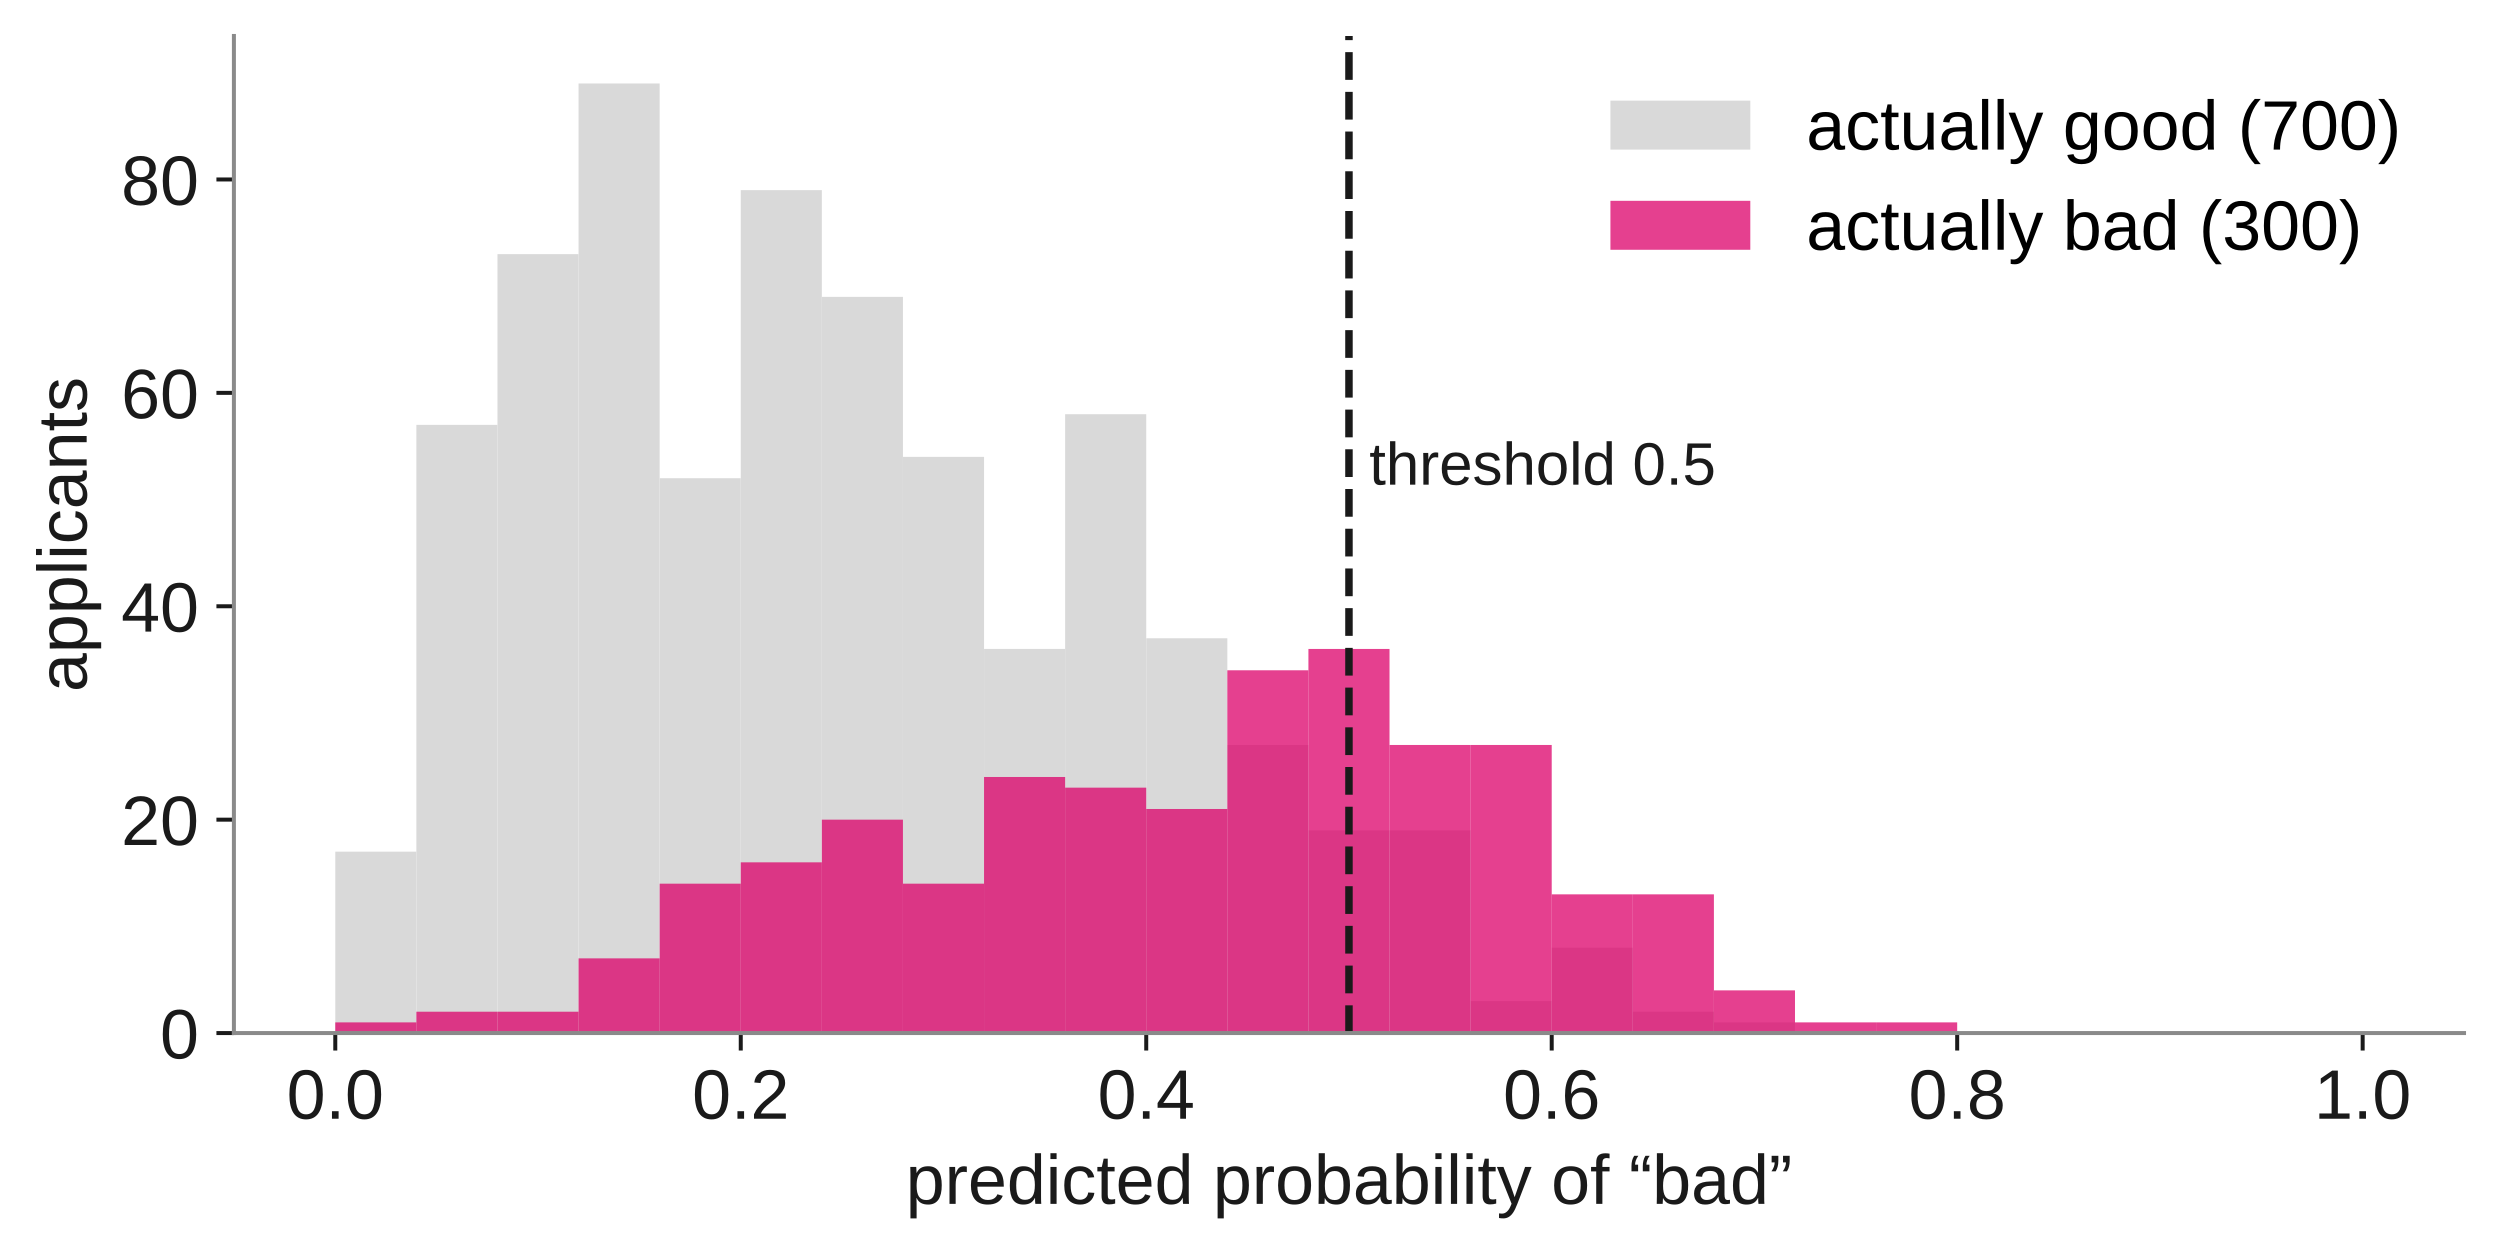
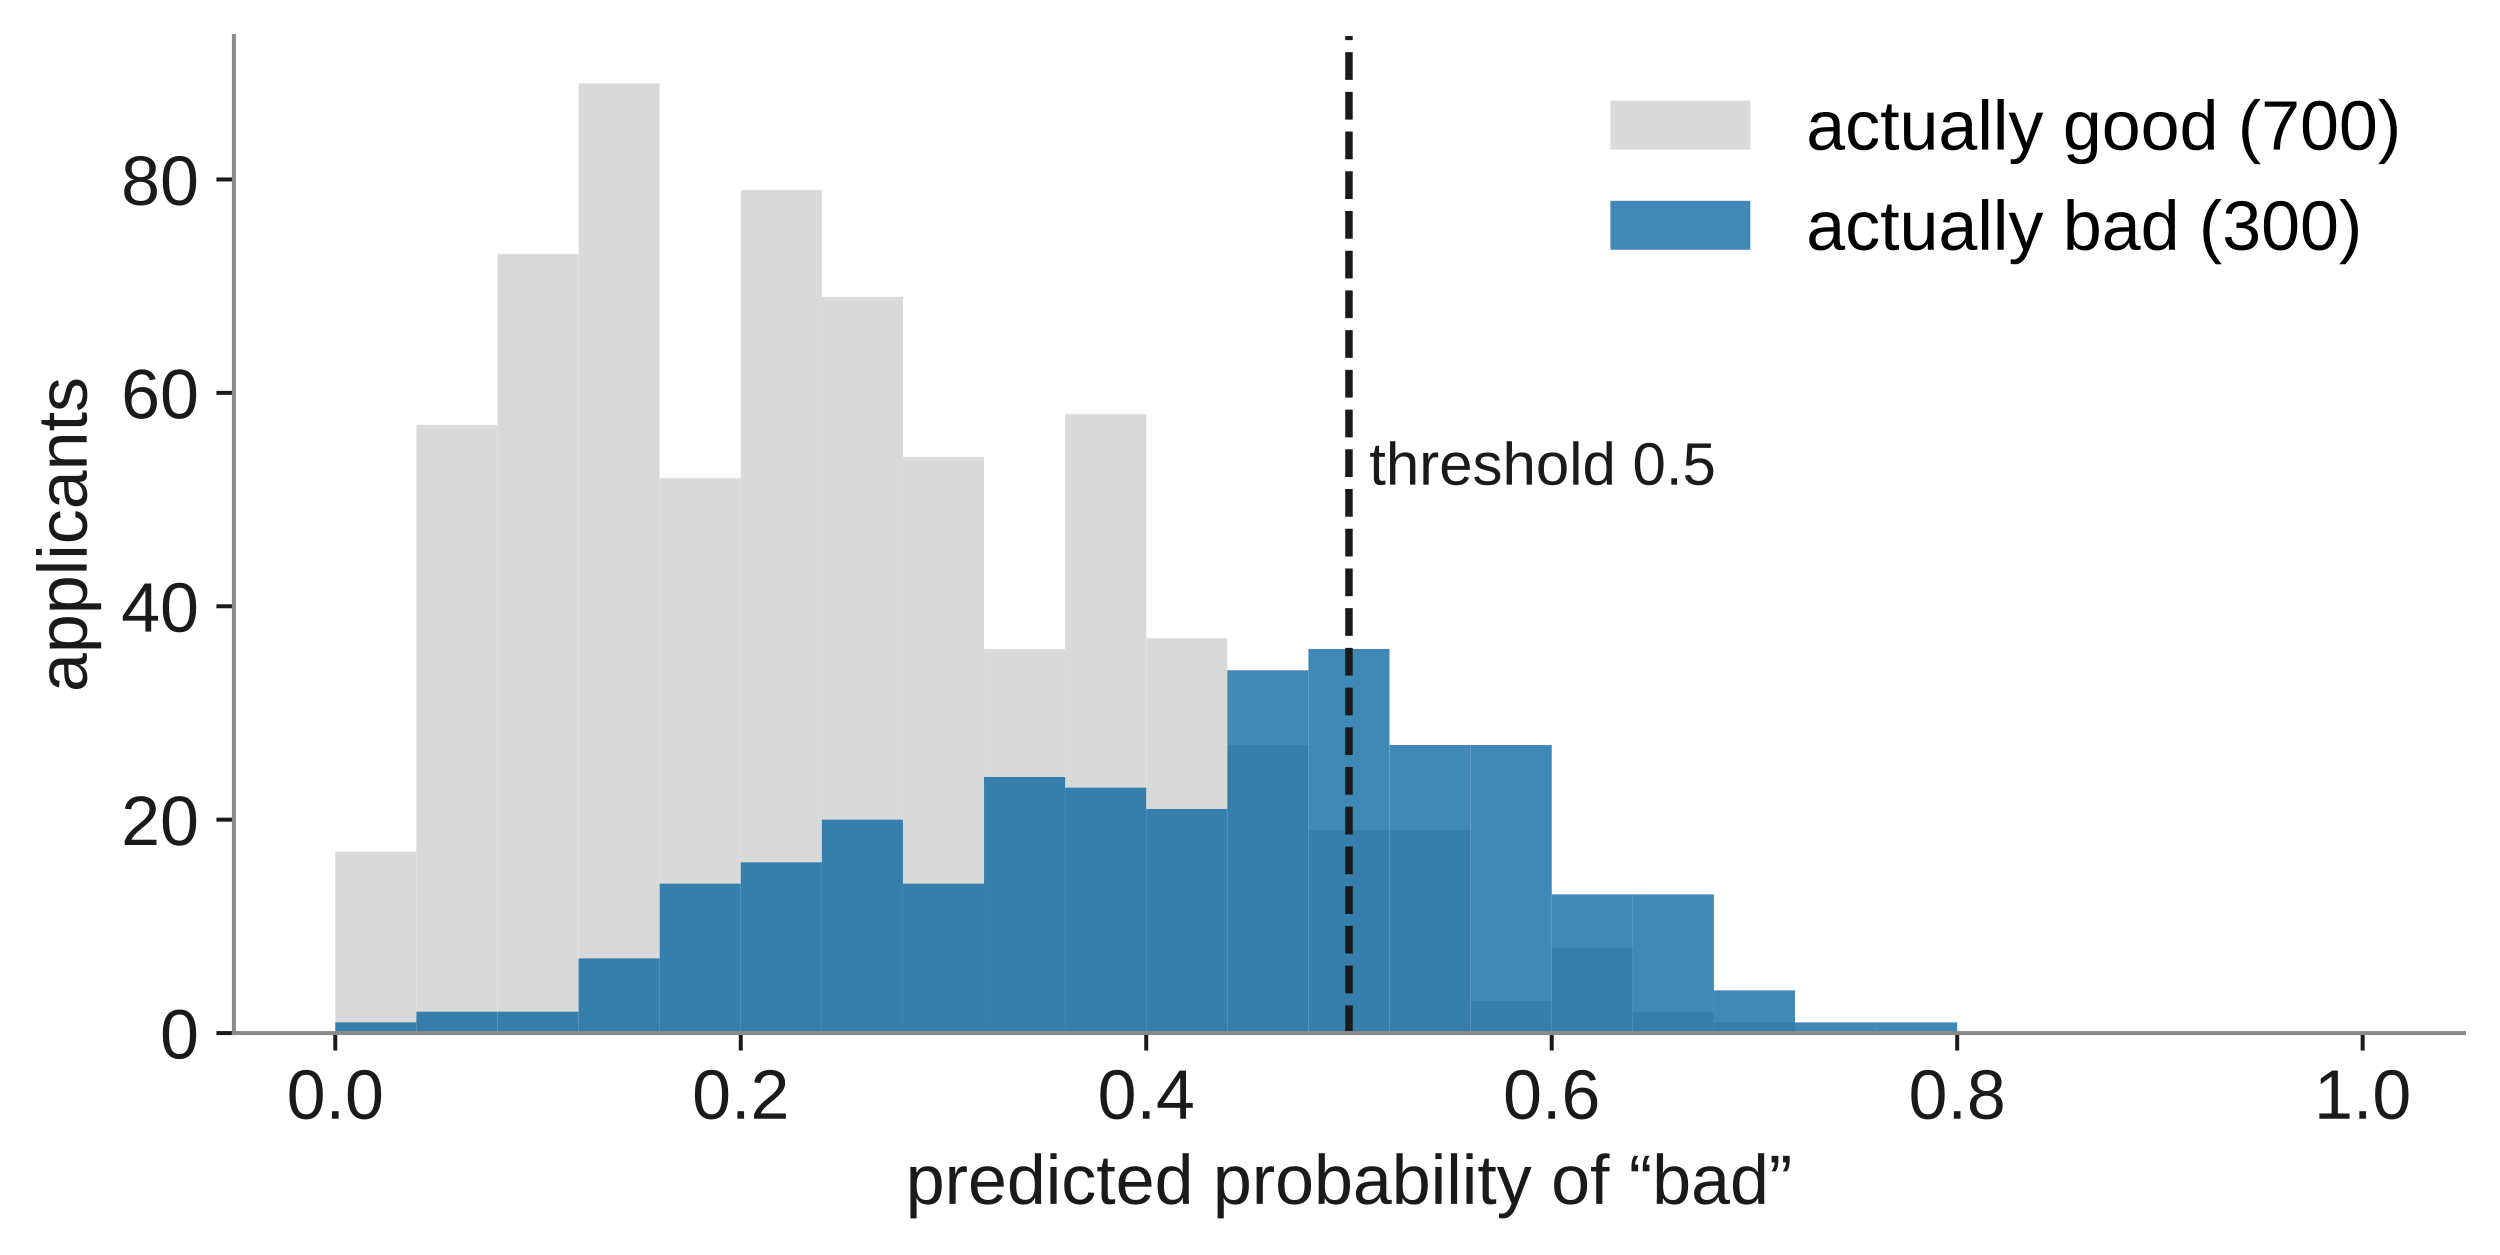
<svg xmlns="http://www.w3.org/2000/svg" xmlns:xlink="http://www.w3.org/1999/xlink" width="500.421pt" height="251.085pt" viewBox="0 0 500.421 251.085" version="1.1">
  <defs>
    <style type="text/css">*{stroke-linejoin: round; stroke-linecap: butt}</style>
  </defs>
  <g id="figure_1">
    <g id="patch_1">
      <path d="M 0 251.085  L 500.421 251.085  L 500.421 0  L 0 0  L 0 251.085  z " style="fill: none" />
    </g>
    <g id="axes_1">
      <g id="patch_2">
        <path d="M 46.821 206.784  L 493.221 206.784  L 493.221 7.2  L 46.821 7.2  L 46.821 206.784  z " style="fill: none" />
      </g>
      <g id="patch_3">
        <path d="M 67.112 206.784  L 83.345 206.784  L 83.345 170.477  L 67.112 170.477  z " clip-path="url(#p9d4d5e4313)" style="fill: #d9d9d9" />
      </g>
      <g id="patch_4">
        <path d="M 83.345 206.784  L 99.578 206.784  L 99.578 85.047  L 83.345 85.047  z " clip-path="url(#p9d4d5e4313)" style="fill: #d9d9d9" />
      </g>
      <g id="patch_5">
        <path d="M 99.578 206.784  L 115.81 206.784  L 115.81 50.876  L 99.578 50.876  z " clip-path="url(#p9d4d5e4313)" style="fill: #d9d9d9" />
      </g>
      <g id="patch_6">
        <path d="M 115.81 206.784  L 132.043 206.784  L 132.043 16.704  L 115.81 16.704  z " clip-path="url(#p9d4d5e4313)" style="fill: #d9d9d9" />
      </g>
      <g id="patch_7">
        <path d="M 132.043 206.784  L 148.276 206.784  L 148.276 95.726  L 132.043 95.726  z " clip-path="url(#p9d4d5e4313)" style="fill: #d9d9d9" />
      </g>
      <g id="patch_8">
        <path d="M 148.276 206.784  L 164.509 206.784  L 164.509 38.061  L 148.276 38.061  z " clip-path="url(#p9d4d5e4313)" style="fill: #d9d9d9" />
      </g>
      <g id="patch_9">
        <path d="M 164.509 206.784  L 180.741 206.784  L 180.741 59.419  L 164.509 59.419  z " clip-path="url(#p9d4d5e4313)" style="fill: #d9d9d9" />
      </g>
      <g id="patch_10">
        <path d="M 180.741 206.784  L 196.974 206.784  L 196.974 91.455  L 180.741 91.455  z " clip-path="url(#p9d4d5e4313)" style="fill: #d9d9d9" />
      </g>
      <g id="patch_11">
        <path d="M 196.974 206.784  L 213.207 206.784  L 213.207 129.898  L 196.974 129.898  z " clip-path="url(#p9d4d5e4313)" style="fill: #d9d9d9" />
      </g>
      <g id="patch_12">
        <path d="M 213.207 206.784  L 229.439 206.784  L 229.439 82.912  L 213.207 82.912  z " clip-path="url(#p9d4d5e4313)" style="fill: #d9d9d9" />
      </g>
      <g id="patch_13">
        <path d="M 229.439 206.784  L 245.672 206.784  L 245.672 127.762  L 229.439 127.762  z " clip-path="url(#p9d4d5e4313)" style="fill: #d9d9d9" />
      </g>
      <g id="patch_14">
        <path d="M 245.672 206.784  L 261.905 206.784  L 261.905 149.119  L 245.672 149.119  z " clip-path="url(#p9d4d5e4313)" style="fill: #d9d9d9" />
      </g>
      <g id="patch_15">
        <path d="M 261.905 206.784  L 278.138 206.784  L 278.138 166.205  L 261.905 166.205  z " clip-path="url(#p9d4d5e4313)" style="fill: #d9d9d9" />
      </g>
      <g id="patch_16">
        <path d="M 278.138 206.784  L 294.37 206.784  L 294.37 166.205  L 278.138 166.205  z " clip-path="url(#p9d4d5e4313)" style="fill: #d9d9d9" />
      </g>
      <g id="patch_17">
        <path d="M 294.37 206.784  L 310.603 206.784  L 310.603 200.377  L 294.37 200.377  z " clip-path="url(#p9d4d5e4313)" style="fill: #d9d9d9" />
      </g>
      <g id="patch_18">
        <path d="M 310.603 206.784  L 326.836 206.784  L 326.836 189.698  L 310.603 189.698  z " clip-path="url(#p9d4d5e4313)" style="fill: #d9d9d9" />
      </g>
      <g id="patch_19">
        <path d="M 326.836 206.784  L 343.069 206.784  L 343.069 202.513  L 326.836 202.513  z " clip-path="url(#p9d4d5e4313)" style="fill: #d9d9d9" />
      </g>
      <g id="patch_20">
        <path d="M 343.069 206.784  L 359.301 206.784  L 359.301 204.648  L 343.069 204.648  z " clip-path="url(#p9d4d5e4313)" style="fill: #d9d9d9" />
      </g>
      <g id="patch_21">
        <path d="M 359.301 206.784  L 375.534 206.784  L 375.534 206.784  L 359.301 206.784  z " clip-path="url(#p9d4d5e4313)" style="fill: #d9d9d9" />
      </g>
      <g id="patch_22">
        <path d="M 375.534 206.784  L 391.767 206.784  L 391.767 206.784  L 375.534 206.784  z " clip-path="url(#p9d4d5e4313)" style="fill: #d9d9d9" />
      </g>
      <g id="patch_23">
        <path d="M 391.767 206.784  L 407.999 206.784  L 407.999 206.784  L 391.767 206.784  z " clip-path="url(#p9d4d5e4313)" style="fill: #d9d9d9" />
      </g>
      <g id="patch_24">
        <path d="M 407.999 206.784  L 424.232 206.784  L 424.232 206.784  L 407.999 206.784  z " clip-path="url(#p9d4d5e4313)" style="fill: #d9d9d9" />
      </g>
      <g id="patch_25">
        <path d="M 424.232 206.784  L 440.465 206.784  L 440.465 206.784  L 424.232 206.784  z " clip-path="url(#p9d4d5e4313)" style="fill: #d9d9d9" />
      </g>
      <g id="patch_26">
        <path d="M 440.465 206.784  L 456.698 206.784  L 456.698 206.784  L 440.465 206.784  z " clip-path="url(#p9d4d5e4313)" style="fill: #d9d9d9" />
      </g>
      <g id="patch_27">
        <path d="M 456.698 206.784  L 472.93 206.784  L 472.93 206.784  L 456.698 206.784  z " clip-path="url(#p9d4d5e4313)" style="fill: #d9d9d9" />
      </g>
      <g id="patch_28">
-         <path d="M 67.112 206.784  L 83.345 206.784  L 83.345 204.648  L 67.112 204.648  z " clip-path="url(#p9d4d5e4313)" style="fill: #dc0069; opacity: 0.75" />
+         <path d="M 67.112 206.784  L 83.345 206.784  L 83.345 204.648  L 67.112 204.648  z " clip-path="url(#p9d4d5e4313)" style="fill: #00609c; opacity: 0.75" />
      </g>
      <g id="patch_29">
-         <path d="M 83.345 206.784  L 99.578 206.784  L 99.578 202.513  L 83.345 202.513  z " clip-path="url(#p9d4d5e4313)" style="fill: #dc0069; opacity: 0.75" />
+         <path d="M 83.345 206.784  L 99.578 206.784  L 99.578 202.513  L 83.345 202.513  z " clip-path="url(#p9d4d5e4313)" style="fill: #00609c; opacity: 0.75" />
      </g>
      <g id="patch_30">
-         <path d="M 99.578 206.784  L 115.81 206.784  L 115.81 202.513  L 99.578 202.513  z " clip-path="url(#p9d4d5e4313)" style="fill: #dc0069; opacity: 0.75" />
+         <path d="M 99.578 206.784  L 115.81 206.784  L 115.81 202.513  L 99.578 202.513  z " clip-path="url(#p9d4d5e4313)" style="fill: #00609c; opacity: 0.75" />
      </g>
      <g id="patch_31">
-         <path d="M 115.81 206.784  L 132.043 206.784  L 132.043 191.834  L 115.81 191.834  z " clip-path="url(#p9d4d5e4313)" style="fill: #dc0069; opacity: 0.75" />
+         <path d="M 115.81 206.784  L 132.043 206.784  L 132.043 191.834  L 115.81 191.834  z " clip-path="url(#p9d4d5e4313)" style="fill: #00609c; opacity: 0.75" />
      </g>
      <g id="patch_32">
-         <path d="M 132.043 206.784  L 148.276 206.784  L 148.276 176.884  L 132.043 176.884  z " clip-path="url(#p9d4d5e4313)" style="fill: #dc0069; opacity: 0.75" />
+         <path d="M 132.043 206.784  L 148.276 206.784  L 148.276 176.884  L 132.043 176.884  z " clip-path="url(#p9d4d5e4313)" style="fill: #00609c; opacity: 0.75" />
      </g>
      <g id="patch_33">
-         <path d="M 148.276 206.784  L 164.509 206.784  L 164.509 172.612  L 148.276 172.612  z " clip-path="url(#p9d4d5e4313)" style="fill: #dc0069; opacity: 0.75" />
+         <path d="M 148.276 206.784  L 164.509 206.784  L 164.509 172.612  L 148.276 172.612  z " clip-path="url(#p9d4d5e4313)" style="fill: #00609c; opacity: 0.75" />
      </g>
      <g id="patch_34">
-         <path d="M 164.509 206.784  L 180.741 206.784  L 180.741 164.069  L 164.509 164.069  z " clip-path="url(#p9d4d5e4313)" style="fill: #dc0069; opacity: 0.75" />
+         <path d="M 164.509 206.784  L 180.741 206.784  L 180.741 164.069  L 164.509 164.069  z " clip-path="url(#p9d4d5e4313)" style="fill: #00609c; opacity: 0.75" />
      </g>
      <g id="patch_35">
-         <path d="M 180.741 206.784  L 196.974 206.784  L 196.974 176.884  L 180.741 176.884  z " clip-path="url(#p9d4d5e4313)" style="fill: #dc0069; opacity: 0.75" />
+         <path d="M 180.741 206.784  L 196.974 206.784  L 196.974 176.884  L 180.741 176.884  z " clip-path="url(#p9d4d5e4313)" style="fill: #00609c; opacity: 0.75" />
      </g>
      <g id="patch_36">
-         <path d="M 196.974 206.784  L 213.207 206.784  L 213.207 155.526  L 196.974 155.526  z " clip-path="url(#p9d4d5e4313)" style="fill: #dc0069; opacity: 0.75" />
+         <path d="M 196.974 206.784  L 213.207 206.784  L 213.207 155.526  L 196.974 155.526  z " clip-path="url(#p9d4d5e4313)" style="fill: #00609c; opacity: 0.75" />
      </g>
      <g id="patch_37">
-         <path d="M 213.207 206.784  L 229.439 206.784  L 229.439 157.662  L 213.207 157.662  z " clip-path="url(#p9d4d5e4313)" style="fill: #dc0069; opacity: 0.75" />
+         <path d="M 213.207 206.784  L 229.439 206.784  L 229.439 157.662  L 213.207 157.662  z " clip-path="url(#p9d4d5e4313)" style="fill: #00609c; opacity: 0.75" />
      </g>
      <g id="patch_38">
-         <path d="M 229.439 206.784  L 245.672 206.784  L 245.672 161.934  L 229.439 161.934  z " clip-path="url(#p9d4d5e4313)" style="fill: #dc0069; opacity: 0.75" />
+         <path d="M 229.439 206.784  L 245.672 206.784  L 245.672 161.934  L 229.439 161.934  z " clip-path="url(#p9d4d5e4313)" style="fill: #00609c; opacity: 0.75" />
      </g>
      <g id="patch_39">
-         <path d="M 245.672 206.784  L 261.905 206.784  L 261.905 134.169  L 245.672 134.169  z " clip-path="url(#p9d4d5e4313)" style="fill: #dc0069; opacity: 0.75" />
+         <path d="M 245.672 206.784  L 261.905 206.784  L 261.905 134.169  L 245.672 134.169  z " clip-path="url(#p9d4d5e4313)" style="fill: #00609c; opacity: 0.75" />
      </g>
      <g id="patch_40">
-         <path d="M 261.905 206.784  L 278.138 206.784  L 278.138 129.898  L 261.905 129.898  z " clip-path="url(#p9d4d5e4313)" style="fill: #dc0069; opacity: 0.75" />
+         <path d="M 261.905 206.784  L 278.138 206.784  L 278.138 129.898  L 261.905 129.898  z " clip-path="url(#p9d4d5e4313)" style="fill: #00609c; opacity: 0.75" />
      </g>
      <g id="patch_41">
-         <path d="M 278.138 206.784  L 294.37 206.784  L 294.37 149.119  L 278.138 149.119  z " clip-path="url(#p9d4d5e4313)" style="fill: #dc0069; opacity: 0.75" />
+         <path d="M 278.138 206.784  L 294.37 206.784  L 294.37 149.119  L 278.138 149.119  z " clip-path="url(#p9d4d5e4313)" style="fill: #00609c; opacity: 0.75" />
      </g>
      <g id="patch_42">
-         <path d="M 294.37 206.784  L 310.603 206.784  L 310.603 149.119  L 294.37 149.119  z " clip-path="url(#p9d4d5e4313)" style="fill: #dc0069; opacity: 0.75" />
+         <path d="M 294.37 206.784  L 310.603 206.784  L 310.603 149.119  L 294.37 149.119  z " clip-path="url(#p9d4d5e4313)" style="fill: #00609c; opacity: 0.75" />
      </g>
      <g id="patch_43">
-         <path d="M 310.603 206.784  L 326.836 206.784  L 326.836 179.02  L 310.603 179.02  z " clip-path="url(#p9d4d5e4313)" style="fill: #dc0069; opacity: 0.75" />
+         <path d="M 310.603 206.784  L 326.836 206.784  L 326.836 179.02  L 310.603 179.02  z " clip-path="url(#p9d4d5e4313)" style="fill: #00609c; opacity: 0.75" />
      </g>
      <g id="patch_44">
-         <path d="M 326.836 206.784  L 343.069 206.784  L 343.069 179.02  L 326.836 179.02  z " clip-path="url(#p9d4d5e4313)" style="fill: #dc0069; opacity: 0.75" />
+         <path d="M 326.836 206.784  L 343.069 206.784  L 343.069 179.02  L 326.836 179.02  z " clip-path="url(#p9d4d5e4313)" style="fill: #00609c; opacity: 0.75" />
      </g>
      <g id="patch_45">
-         <path d="M 343.069 206.784  L 359.301 206.784  L 359.301 198.241  L 343.069 198.241  z " clip-path="url(#p9d4d5e4313)" style="fill: #dc0069; opacity: 0.75" />
+         <path d="M 343.069 206.784  L 359.301 206.784  L 359.301 198.241  L 343.069 198.241  z " clip-path="url(#p9d4d5e4313)" style="fill: #00609c; opacity: 0.75" />
      </g>
      <g id="patch_46">
-         <path d="M 359.301 206.784  L 375.534 206.784  L 375.534 204.648  L 359.301 204.648  z " clip-path="url(#p9d4d5e4313)" style="fill: #dc0069; opacity: 0.75" />
+         <path d="M 359.301 206.784  L 375.534 206.784  L 375.534 204.648  L 359.301 204.648  z " clip-path="url(#p9d4d5e4313)" style="fill: #00609c; opacity: 0.75" />
      </g>
      <g id="patch_47">
-         <path d="M 375.534 206.784  L 391.767 206.784  L 391.767 204.648  L 375.534 204.648  z " clip-path="url(#p9d4d5e4313)" style="fill: #dc0069; opacity: 0.75" />
+         <path d="M 375.534 206.784  L 391.767 206.784  L 391.767 204.648  L 375.534 204.648  z " clip-path="url(#p9d4d5e4313)" style="fill: #00609c; opacity: 0.75" />
      </g>
      <g id="patch_48">
-         <path d="M 391.767 206.784  L 407.999 206.784  L 407.999 206.784  L 391.767 206.784  z " clip-path="url(#p9d4d5e4313)" style="fill: #dc0069; opacity: 0.75" />
+         <path d="M 391.767 206.784  L 407.999 206.784  L 407.999 206.784  L 391.767 206.784  z " clip-path="url(#p9d4d5e4313)" style="fill: #00609c; opacity: 0.75" />
      </g>
      <g id="patch_49">
-         <path d="M 407.999 206.784  L 424.232 206.784  L 424.232 206.784  L 407.999 206.784  z " clip-path="url(#p9d4d5e4313)" style="fill: #dc0069; opacity: 0.75" />
+         <path d="M 407.999 206.784  L 424.232 206.784  L 424.232 206.784  L 407.999 206.784  z " clip-path="url(#p9d4d5e4313)" style="fill: #00609c; opacity: 0.75" />
      </g>
      <g id="patch_50">
-         <path d="M 424.232 206.784  L 440.465 206.784  L 440.465 206.784  L 424.232 206.784  z " clip-path="url(#p9d4d5e4313)" style="fill: #dc0069; opacity: 0.75" />
+         <path d="M 424.232 206.784  L 440.465 206.784  L 440.465 206.784  L 424.232 206.784  z " clip-path="url(#p9d4d5e4313)" style="fill: #00609c; opacity: 0.75" />
      </g>
      <g id="patch_51">
-         <path d="M 440.465 206.784  L 456.698 206.784  L 456.698 206.784  L 440.465 206.784  z " clip-path="url(#p9d4d5e4313)" style="fill: #dc0069; opacity: 0.75" />
+         <path d="M 440.465 206.784  L 456.698 206.784  L 456.698 206.784  L 440.465 206.784  z " clip-path="url(#p9d4d5e4313)" style="fill: #00609c; opacity: 0.75" />
      </g>
      <g id="patch_52">
-         <path d="M 456.698 206.784  L 472.93 206.784  L 472.93 206.784  L 456.698 206.784  z " clip-path="url(#p9d4d5e4313)" style="fill: #dc0069; opacity: 0.75" />
+         <path d="M 456.698 206.784  L 472.93 206.784  L 472.93 206.784  L 456.698 206.784  z " clip-path="url(#p9d4d5e4313)" style="fill: #00609c; opacity: 0.75" />
      </g>
      <g id="matplotlib.axis_1">
        <g id="xtick_1">
          <g id="line2d_1">
            <defs>
              <path id="m12eb81e554" d="M 0 0  L 0 3.5  " style="stroke: #1a1a1a; stroke-width: 0.8" />
            </defs>
            <g>
              <use xlink:href="#m12eb81e554" x="67.112" y="206.784" style="fill: #1a1a1a; stroke: #1a1a1a; stroke-width: 0.8" />
            </g>
          </g>
          <g id="text_1">
            <text style="fill: #1a1a1a; font: 14px 'Arimo', 'Liberation Sans', 'Arial', 'DejaVu Sans', sans-serif; text-anchor: middle" x="67.112" y="223.93" transform="rotate(-0 67.11216 223.9296)">0.0</text>
          </g>
        </g>
        <g id="xtick_2">
          <g id="line2d_2">
            <g>
              <use xlink:href="#m12eb81e554" x="148.276" y="206.784" style="fill: #1a1a1a; stroke: #1a1a1a; stroke-width: 0.8" />
            </g>
          </g>
          <g id="text_2">
            <text style="fill: #1a1a1a; font: 14px 'Arimo', 'Liberation Sans', 'Arial', 'DejaVu Sans', sans-serif; text-anchor: middle" x="148.276" y="223.93" transform="rotate(-0 148.2758 223.9296)">0.2</text>
          </g>
        </g>
        <g id="xtick_3">
          <g id="line2d_3">
            <g>
              <use xlink:href="#m12eb81e554" x="229.439" y="206.784" style="fill: #1a1a1a; stroke: #1a1a1a; stroke-width: 0.8" />
            </g>
          </g>
          <g id="text_3">
            <text style="fill: #1a1a1a; font: 14px 'Arimo', 'Liberation Sans', 'Arial', 'DejaVu Sans', sans-serif; text-anchor: middle" x="229.439" y="223.93" transform="rotate(-0 229.4394 223.9296)">0.4</text>
          </g>
        </g>
        <g id="xtick_4">
          <g id="line2d_4">
            <g>
              <use xlink:href="#m12eb81e554" x="310.603" y="206.784" style="fill: #1a1a1a; stroke: #1a1a1a; stroke-width: 0.8" />
            </g>
          </g>
          <g id="text_4">
            <text style="fill: #1a1a1a; font: 14px 'Arimo', 'Liberation Sans', 'Arial', 'DejaVu Sans', sans-serif; text-anchor: middle" x="310.603" y="223.93" transform="rotate(-0 310.6031 223.9296)">0.6</text>
          </g>
        </g>
        <g id="xtick_5">
          <g id="line2d_5">
            <g>
              <use xlink:href="#m12eb81e554" x="391.767" y="206.784" style="fill: #1a1a1a; stroke: #1a1a1a; stroke-width: 0.8" />
            </g>
          </g>
          <g id="text_5">
            <text style="fill: #1a1a1a; font: 14px 'Arimo', 'Liberation Sans', 'Arial', 'DejaVu Sans', sans-serif; text-anchor: middle" x="391.767" y="223.93" transform="rotate(-0 391.7667 223.9296)">0.8</text>
          </g>
        </g>
        <g id="xtick_6">
          <g id="line2d_6">
            <g>
              <use xlink:href="#m12eb81e554" x="472.93" y="206.784" style="fill: #1a1a1a; stroke: #1a1a1a; stroke-width: 0.8" />
            </g>
          </g>
          <g id="text_6">
            <text style="fill: #1a1a1a; font: 14px 'Arimo', 'Liberation Sans', 'Arial', 'DejaVu Sans', sans-serif; text-anchor: middle" x="472.93" y="223.93" transform="rotate(-0 472.9303 223.9296)">1.0</text>
          </g>
        </g>
        <g id="text_7">
          <text style="fill: #1a1a1a; font: 14px 'Arimo', 'Liberation Sans', 'Arial', 'DejaVu Sans', sans-serif; text-anchor: middle" x="270.021" y="240.98" transform="rotate(-0 270.0213 240.9803)">predicted probability of “bad”</text>
        </g>
      </g>
      <g id="matplotlib.axis_2">
        <g id="ytick_1">
          <g id="line2d_7">
            <defs>
              <path id="m64d2f092f7" d="M 0 0  L -3.5 0  " style="stroke: #1a1a1a; stroke-width: 0.8" />
            </defs>
            <g>
              <use xlink:href="#m64d2f092f7" x="46.821" y="206.784" style="fill: #1a1a1a; stroke: #1a1a1a; stroke-width: 0.8" />
            </g>
          </g>
          <g id="text_8">
            <text style="fill: #1a1a1a; font: 14px 'Arimo', 'Liberation Sans', 'Arial', 'DejaVu Sans', sans-serif; text-anchor: end" x="39.821" y="211.857" transform="rotate(-0 39.82125 211.8568)">0</text>
          </g>
        </g>
        <g id="ytick_2">
          <g id="line2d_8">
            <g>
              <use xlink:href="#m64d2f092f7" x="46.821" y="164.069" style="fill: #1a1a1a; stroke: #1a1a1a; stroke-width: 0.8" />
            </g>
          </g>
          <g id="text_9">
            <text style="fill: #1a1a1a; font: 14px 'Arimo', 'Liberation Sans', 'Arial', 'DejaVu Sans', sans-serif; text-anchor: end" x="39.821" y="169.142" transform="rotate(-0 39.82125 169.1422)">20</text>
          </g>
        </g>
        <g id="ytick_3">
          <g id="line2d_9">
            <g>
              <use xlink:href="#m64d2f092f7" x="46.821" y="121.355" style="fill: #1a1a1a; stroke: #1a1a1a; stroke-width: 0.8" />
            </g>
          </g>
          <g id="text_10">
            <text style="fill: #1a1a1a; font: 14px 'Arimo', 'Liberation Sans', 'Arial', 'DejaVu Sans', sans-serif; text-anchor: end" x="39.821" y="126.428" transform="rotate(-0 39.82125 126.4276)">40</text>
          </g>
        </g>
        <g id="ytick_4">
          <g id="line2d_10">
            <g>
              <use xlink:href="#m64d2f092f7" x="46.821" y="78.64" style="fill: #1a1a1a; stroke: #1a1a1a; stroke-width: 0.8" />
            </g>
          </g>
          <g id="text_11">
            <text style="fill: #1a1a1a; font: 14px 'Arimo', 'Liberation Sans', 'Arial', 'DejaVu Sans', sans-serif; text-anchor: end" x="39.821" y="83.713" transform="rotate(-0 39.82125 83.71299)">60</text>
          </g>
        </g>
        <g id="ytick_5">
          <g id="line2d_11">
            <g>
              <use xlink:href="#m64d2f092f7" x="46.821" y="35.926" style="fill: #1a1a1a; stroke: #1a1a1a; stroke-width: 0.8" />
            </g>
          </g>
          <g id="text_12">
            <text style="fill: #1a1a1a; font: 14px 'Arimo', 'Liberation Sans', 'Arial', 'DejaVu Sans', sans-serif; text-anchor: end" x="39.821" y="40.998" transform="rotate(-0 39.82125 40.99839)">80</text>
          </g>
        </g>
        <g id="text_13">
          <text style="fill: #1a1a1a; font: 14px 'Arimo', 'Liberation Sans', 'Arial', 'DejaVu Sans', sans-serif; text-anchor: middle" x="17.346" y="106.992" transform="rotate(-90 17.34562 106.992)">applicants</text>
        </g>
      </g>
      <g id="line2d_12">
        <path d="M 270.021 206.784  L 270.021 7.2  " clip-path="url(#p9d4d5e4313)" style="fill: none; stroke-dasharray: 5.55,2.4; stroke-dashoffset: 0; stroke: #1a1a1a; stroke-width: 1.5" />
      </g>
      <g id="patch_53">
        <path d="M 46.821 206.784  L 46.821 7.2  " style="fill: none; stroke: #8a8a8a; stroke-width: 0.8; stroke-linejoin: miter; stroke-linecap: square" />
      </g>
      <g id="patch_54">
        <path d="M 46.821 206.784  L 493.221 206.784  " style="fill: none; stroke: #8a8a8a; stroke-width: 0.8; stroke-linejoin: miter; stroke-linecap: square" />
      </g>
      <g id="text_14">
        <text style="fill: #1a1a1a; font: 12px 'Arimo', 'Liberation Sans', 'Arial', 'DejaVu Sans', sans-serif; text-anchor: start" x="274.079" y="97.013" transform="rotate(-0 274.0794 97.0128)">threshold 0.5</text>
      </g>
      <g id="legend_1">
        <g id="patch_55">
          <path d="M 322.356 29.946  L 350.356 29.946  L 350.356 20.146  L 322.356 20.146  z " style="fill: #d9d9d9" />
        </g>
        <g id="text_15">
          <text style="font: 14px 'Arimo', 'Liberation Sans', 'Arial', 'DejaVu Sans', sans-serif; text-anchor: start" x="361.556" y="29.946" transform="rotate(-0 361.5556 29.94562)">actually good (700)</text>
        </g>
        <g id="patch_56">
-           <path d="M 322.356 49.996  L 350.356 49.996  L 350.356 40.196  L 322.356 40.196  z " style="fill: #dc0069; opacity: 0.75" />
+           <path d="M 322.356 49.996  L 350.356 49.996  L 350.356 40.196  L 322.356 40.196  z " style="fill: #00609c; opacity: 0.75" />
        </g>
        <g id="text_16">
          <text style="font: 14px 'Arimo', 'Liberation Sans', 'Arial', 'DejaVu Sans', sans-serif; text-anchor: start" x="361.556" y="49.996" transform="rotate(-0 361.5556 49.99625)">actually bad (300)</text>
        </g>
      </g>
    </g>
  </g>
  <defs>
    <clipPath id="p9d4d5e4313">
      <rect x="46.821" y="7.2" width="446.4" height="199.584" />
    </clipPath>
  </defs>
</svg>
